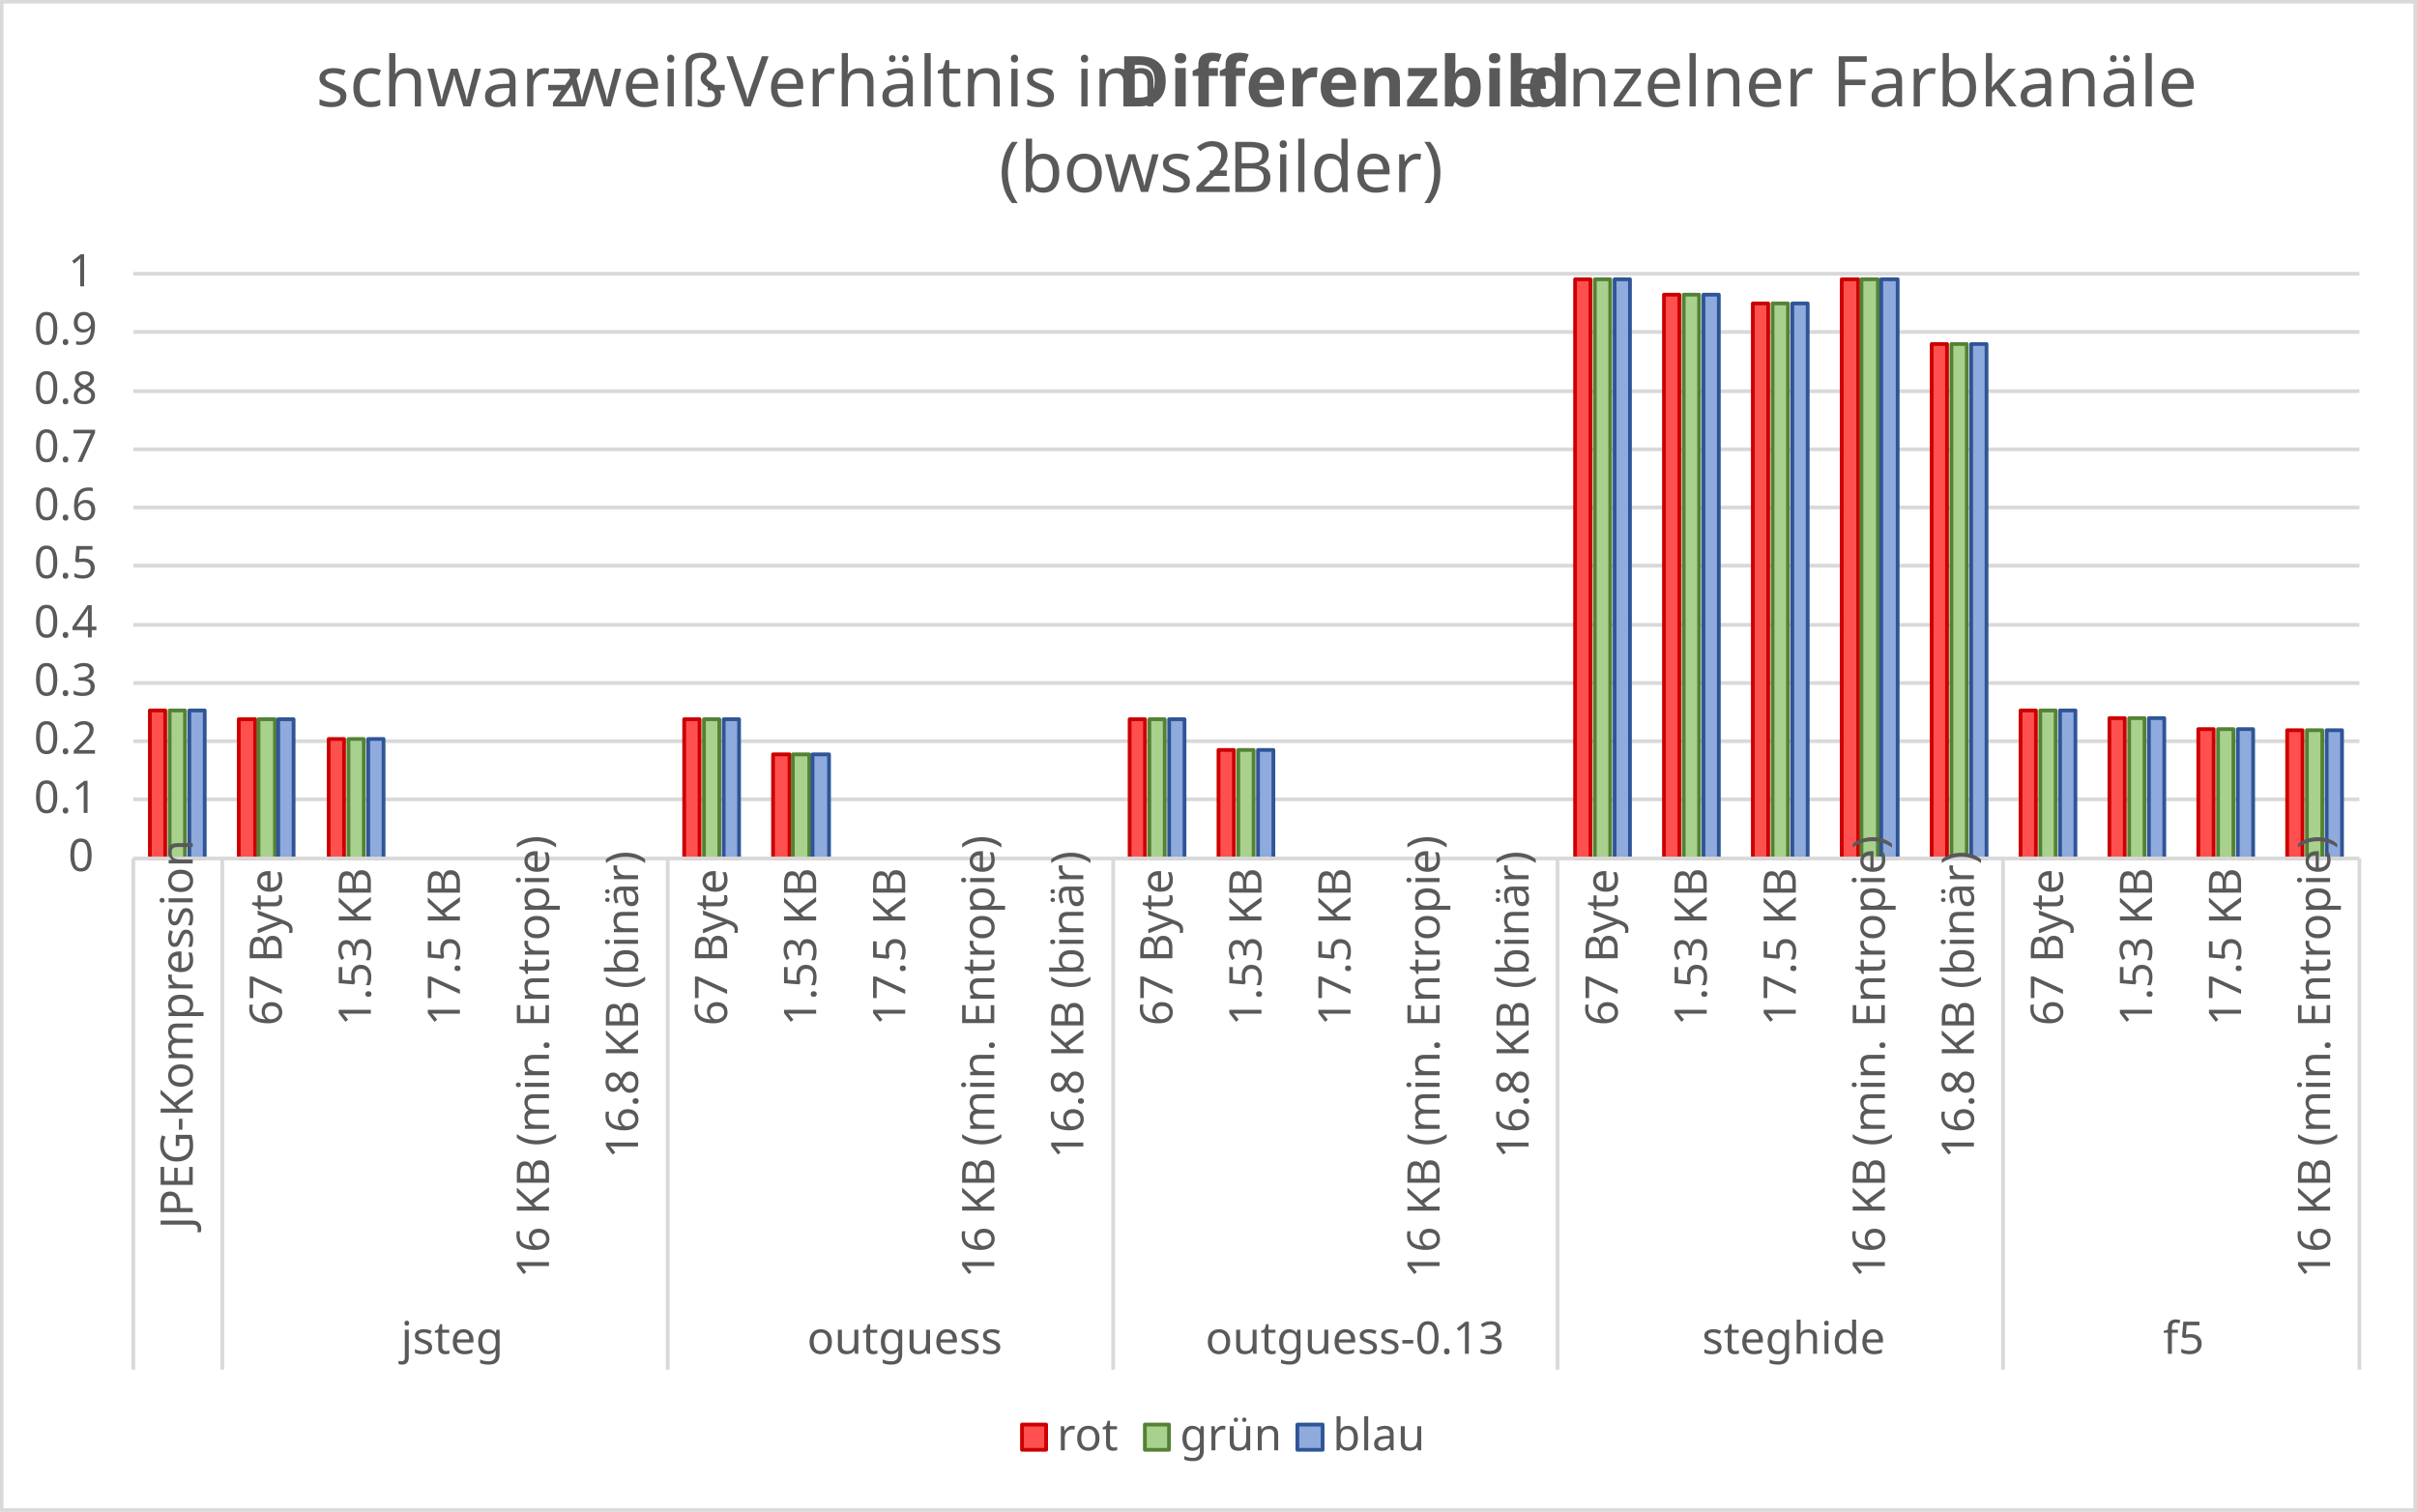
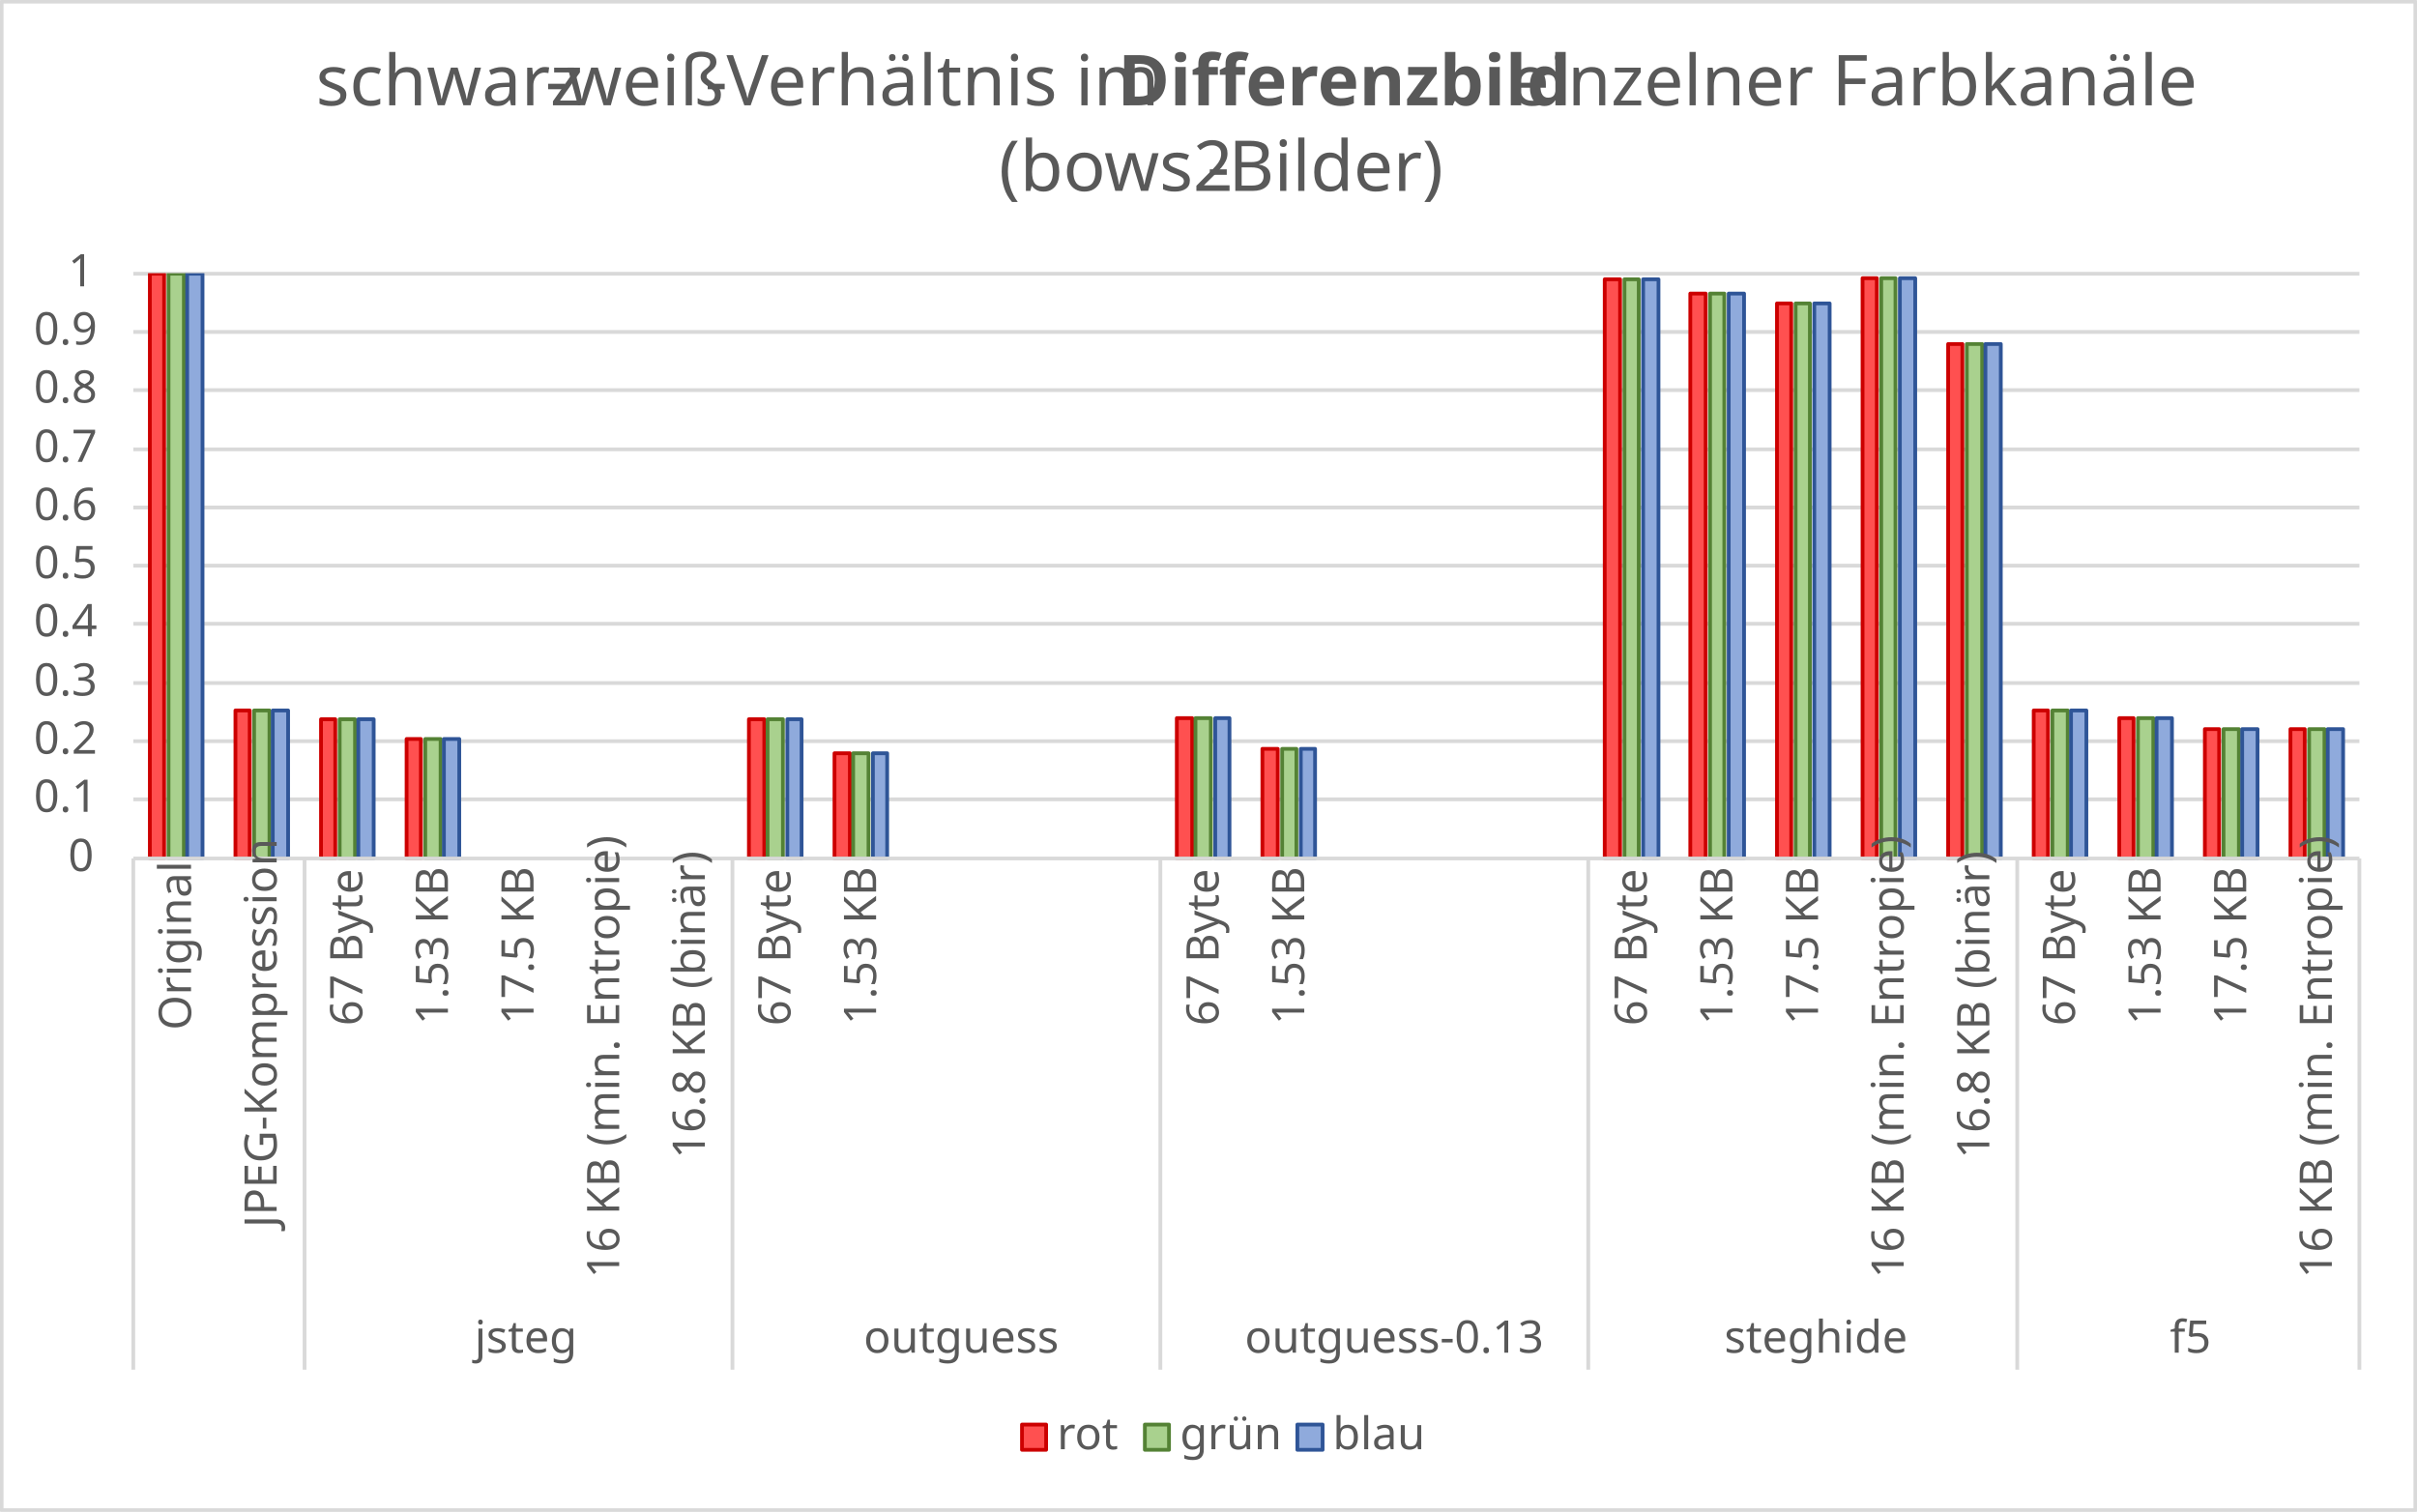
<svg xmlns="http://www.w3.org/2000/svg" width="2203" height="1378" xml:space="preserve" overflow="hidden">
  <defs>
    <clipPath id="clip0">
-       <rect x="2749" y="2130" width="2203" height="1378" />
+       <rect x="2749" y="2199" width="2203" height="1378" />
    </clipPath>
    <clipPath id="clip1">
-       <rect x="2750" y="2131" width="2200" height="1375" />
+       <rect x="2750" y="2200" width="2200" height="1375" />
    </clipPath>
    <clipPath id="clip2">
-       <rect x="2870" y="2379" width="2033" height="536" />
+       <rect x="2870" y="2448" width="2033" height="536" />
    </clipPath>
    <clipPath id="clip3">
-       <rect x="2870" y="2379" width="2033" height="536" />
+       <rect x="2870" y="2448" width="2033" height="536" />
    </clipPath>
    <clipPath id="clip4">
-       <rect x="2870" y="2379" width="2033" height="536" />
+       <rect x="2870" y="2448" width="2033" height="536" />
    </clipPath>
    <clipPath id="clip5">
-       <rect x="2750" y="2131" width="2200" height="1375" />
+       <rect x="2750" y="2200" width="2200" height="1375" />
    </clipPath>
    <clipPath id="clip6">
-       <rect x="2750" y="2131" width="2200" height="1375" />
+       <rect x="2750" y="2200" width="2200" height="1375" />
    </clipPath>
    <clipPath id="clip7">
-       <rect x="2750" y="2131" width="2200" height="1375" />
+       <rect x="2750" y="2200" width="2200" height="1375" />
    </clipPath>
    <clipPath id="clip8">
-       <rect x="2750" y="2131" width="2200" height="1375" />
+       <rect x="2750" y="2200" width="2200" height="1375" />
    </clipPath>
    <clipPath id="clip9">
-       <rect x="2750" y="2131" width="2200" height="1375" />
+       <rect x="2750" y="2200" width="2200" height="1375" />
    </clipPath>
    <clipPath id="clip10">
-       <rect x="2750" y="2131" width="2200" height="1375" />
+       <rect x="2750" y="2200" width="2200" height="1375" />
    </clipPath>
    <clipPath id="clip11">
-       <rect x="2750" y="2131" width="2200" height="1375" />
+       <rect x="2750" y="2200" width="2200" height="1375" />
    </clipPath>
    <clipPath id="clip12">
-       <rect x="2750" y="2131" width="2200" height="1375" />
+       <rect x="2750" y="2200" width="2200" height="1375" />
    </clipPath>
    <clipPath id="clip13">
-       <rect x="2750" y="2131" width="2200" height="1375" />
+       <rect x="2750" y="2200" width="2200" height="1375" />
    </clipPath>
    <clipPath id="clip14">
-       <rect x="2750" y="2131" width="2200" height="1375" />
+       <rect x="2750" y="2200" width="2200" height="1375" />
    </clipPath>
    <clipPath id="clip15">
-       <rect x="2750" y="2131" width="2200" height="1375" />
+       <rect x="2750" y="2200" width="2200" height="1375" />
    </clipPath>
    <clipPath id="clip16">
-       <rect x="2750" y="2131" width="2200" height="1375" />
+       <rect x="2750" y="2200" width="2200" height="1375" />
    </clipPath>
    <clipPath id="clip17">
-       <rect x="2750" y="2131" width="2200" height="1375" />
+       <rect x="2750" y="2200" width="2200" height="1375" />
    </clipPath>
    <clipPath id="clip18">
-       <rect x="2750" y="2131" width="2200" height="1375" />
+       <rect x="2750" y="2200" width="2200" height="1375" />
    </clipPath>
    <clipPath id="clip19">
-       <rect x="2750" y="2131" width="2200" height="1375" />
+       <rect x="2750" y="2200" width="2200" height="1375" />
    </clipPath>
    <clipPath id="clip20">
-       <rect x="2750" y="2131" width="2200" height="1375" />
+       <rect x="2750" y="2200" width="2200" height="1375" />
    </clipPath>
    <clipPath id="clip21">
-       <rect x="2750" y="2131" width="2200" height="1375" />
+       <rect x="2750" y="2200" width="2200" height="1375" />
    </clipPath>
    <clipPath id="clip22">
-       <rect x="2750" y="2131" width="2200" height="1375" />
+       <rect x="2750" y="2200" width="2200" height="1375" />
    </clipPath>
    <clipPath id="clip23">
-       <rect x="2750" y="2131" width="2200" height="1375" />
+       <rect x="2750" y="2200" width="2200" height="1375" />
    </clipPath>
    <clipPath id="clip24">
-       <rect x="2750" y="2131" width="2200" height="1375" />
+       <rect x="2750" y="2200" width="2200" height="1375" />
    </clipPath>
    <clipPath id="clip25">
-       <rect x="2750" y="2131" width="2200" height="1375" />
+       <rect x="2750" y="2200" width="2200" height="1375" />
    </clipPath>
    <clipPath id="clip26">
-       <rect x="2750" y="2131" width="2200" height="1375" />
+       <rect x="2750" y="2200" width="2200" height="1375" />
    </clipPath>
    <clipPath id="clip27">
-       <rect x="2750" y="2131" width="2200" height="1375" />
+       <rect x="2750" y="2200" width="2200" height="1375" />
    </clipPath>
    <clipPath id="clip28">
-       <rect x="2750" y="2131" width="2200" height="1375" />
+       <rect x="2750" y="2200" width="2200" height="1375" />
    </clipPath>
    <clipPath id="clip29">
-       <rect x="2750" y="2131" width="2200" height="1375" />
+       <rect x="2750" y="2200" width="2200" height="1375" />
    </clipPath>
    <clipPath id="clip30">
-       <rect x="2750" y="2131" width="2200" height="1375" />
+       <rect x="2750" y="2200" width="2200" height="1375" />
    </clipPath>
    <clipPath id="clip31">
-       <rect x="2750" y="2131" width="2200" height="1375" />
+       <rect x="2750" y="2200" width="2200" height="1375" />
    </clipPath>
    <clipPath id="clip32">
-       <rect x="2750" y="2131" width="2200" height="1375" />
+       <rect x="2750" y="2200" width="2200" height="1375" />
    </clipPath>
    <clipPath id="clip33">
-       <rect x="2750" y="2131" width="2200" height="1375" />
+       <rect x="2750" y="2200" width="2200" height="1375" />
    </clipPath>
    <clipPath id="clip34">
-       <rect x="2750" y="2131" width="2200" height="1375" />
+       <rect x="2750" y="2200" width="2200" height="1375" />
    </clipPath>
    <clipPath id="clip35">
-       <rect x="2750" y="2131" width="2200" height="1375" />
+       <rect x="2750" y="2200" width="2200" height="1375" />
    </clipPath>
    <clipPath id="clip36">
-       <rect x="2750" y="2131" width="2200" height="1375" />
+       <rect x="2750" y="2200" width="2200" height="1375" />
    </clipPath>
    <clipPath id="clip37">
-       <rect x="2750" y="2131" width="2200" height="1375" />
+       <rect x="2750" y="2200" width="2200" height="1375" />
    </clipPath>
    <clipPath id="clip38">
-       <rect x="2750" y="2131" width="2200" height="1375" />
+       <rect x="2750" y="2200" width="2200" height="1375" />
    </clipPath>
    <clipPath id="clip39">
-       <rect x="2750" y="2131" width="2200" height="1375" />
+       <rect x="2750" y="2200" width="2200" height="1375" />
    </clipPath>
    <clipPath id="clip40">
-       <rect x="2750" y="2131" width="2200" height="1375" />
+       <rect x="2750" y="2200" width="2200" height="1375" />
    </clipPath>
    <clipPath id="clip41">
-       <rect x="2750" y="2131" width="2200" height="1375" />
+       <rect x="2750" y="2200" width="2200" height="1375" />
    </clipPath>
    <clipPath id="clip42">
-       <rect x="2750" y="2131" width="2200" height="1375" />
+       <rect x="2750" y="2200" width="2200" height="1375" />
    </clipPath>
    <clipPath id="clip43">
-       <rect x="2750" y="2131" width="2200" height="1375" />
+       <rect x="2750" y="2200" width="2200" height="1375" />
    </clipPath>
    <clipPath id="clip44">
-       <rect x="2750" y="2131" width="2200" height="1375" />
+       <rect x="2750" y="2200" width="2200" height="1375" />
    </clipPath>
    <clipPath id="clip45">
-       <rect x="2750" y="2131" width="2200" height="1375" />
+       <rect x="2750" y="2200" width="2200" height="1375" />
    </clipPath>
    <clipPath id="clip46">
-       <rect x="2750" y="2131" width="2200" height="1375" />
+       <rect x="2750" y="2200" width="2200" height="1375" />
    </clipPath>
    <clipPath id="clip47">
-       <rect x="2750" y="2131" width="2200" height="1375" />
+       <rect x="2750" y="2200" width="2200" height="1375" />
    </clipPath>
    <clipPath id="clip48">
-       <rect x="2750" y="2131" width="2200" height="1375" />
+       <rect x="2750" y="2200" width="2200" height="1375" />
    </clipPath>
    <clipPath id="clip49">
-       <rect x="2750" y="2131" width="2200" height="1375" />
+       <rect x="2750" y="2200" width="2200" height="1375" />
    </clipPath>
    <clipPath id="clip50">
-       <rect x="2750" y="2131" width="2200" height="1375" />
+       <rect x="2750" y="2200" width="2200" height="1375" />
    </clipPath>
    <clipPath id="clip51">
-       <rect x="2750" y="2131" width="2200" height="1375" />
+       <rect x="2750" y="2200" width="2200" height="1375" />
    </clipPath>
    <clipPath id="clip52">
-       <rect x="2750" y="2131" width="2200" height="1375" />
+       <rect x="2750" y="2200" width="2200" height="1375" />
    </clipPath>
    <clipPath id="clip53">
-       <rect x="2750" y="2131" width="2200" height="1375" />
+       <rect x="2750" y="2200" width="2200" height="1375" />
    </clipPath>
    <clipPath id="clip54">
-       <rect x="2750" y="2131" width="2200" height="1375" />
+       <rect x="2750" y="2200" width="2200" height="1375" />
    </clipPath>
    <clipPath id="clip55">
-       <rect x="2750" y="2131" width="2200" height="1375" />
+       <rect x="2750" y="2200" width="2200" height="1375" />
    </clipPath>
    <clipPath id="clip56">
-       <rect x="2750" y="2131" width="2200" height="1375" />
+       <rect x="2750" y="2200" width="2200" height="1375" />
    </clipPath>
    <clipPath id="clip57">
-       <rect x="2750" y="2131" width="2200" height="1375" />
+       <rect x="2750" y="2200" width="2200" height="1375" />
    </clipPath>
    <clipPath id="clip58">
-       <rect x="2750" y="2131" width="2200" height="1375" />
+       <rect x="2750" y="2200" width="2200" height="1375" />
    </clipPath>
    <clipPath id="clip59">
-       <rect x="2750" y="2131" width="2200" height="1375" />
-     </clipPath>
-     <clipPath id="clip60">
-       <rect x="2750" y="2131" width="2200" height="1375" />
-     </clipPath>
-     <clipPath id="clip61">
-       <rect x="2750" y="2131" width="2200" height="1375" />
-     </clipPath>
-     <clipPath id="clip62">
-       <rect x="2750" y="2131" width="2200" height="1375" />
-     </clipPath>
-     <clipPath id="clip63">
-       <rect x="2750" y="2131" width="2200" height="1375" />
-     </clipPath>
-     <clipPath id="clip64">
-       <rect x="2750" y="2131" width="2200" height="1375" />
+       <rect x="2750" y="2200" width="2200" height="1375" />
    </clipPath>
  </defs>
-   <g clip-path="url(#clip0)" transform="translate(-2749 -2130)">
-     <rect x="2750" y="2131" width="2200" height="1375" fill="#FFFFFF" />
+   <g clip-path="url(#clip0)" transform="translate(-2749 -2199)">
+     <rect x="2750" y="2200" width="2200" height="1375" fill="#FFFFFF" />
    <g clip-path="url(#clip1)">
-       <path d="M2870.5 2858.59 4899.5 2858.59M2870.5 2805.59 4899.5 2805.59M2870.5 2752.59 4899.5 2752.59M2870.5 2699.59 4899.5 2699.59M2870.5 2645.59 4899.5 2645.59M2870.5 2592.59 4899.5 2592.59M2870.5 2539.58 4899.5 2539.58M2870.5 2486.58 4899.5 2486.58M2870.5 2432.58 4899.5 2432.58M2870.5 2379.5 4899.5 2379.5" stroke="#D9D9D9" stroke-width="3.438" stroke-linejoin="round" stroke-miterlimit="10" fill="none" />
+       <path d="M2870.5 2927.6 4899.5 2927.6M2870.5 2874.59 4899.5 2874.59M2870.5 2821.59 4899.5 2821.59M2870.5 2767.59 4899.5 2767.59M2870.5 2714.59 4899.5 2714.59M2870.5 2661.59 4899.5 2661.59M2870.5 2608.59 4899.5 2608.59M2870.5 2554.58 4899.5 2554.58M2870.5 2501.58 4899.5 2501.58M2870.5 2448.5 4899.5 2448.5" stroke="#D9D9D9" stroke-width="3.438" stroke-linejoin="round" stroke-miterlimit="10" fill="none" />
    </g>
    <g clip-path="url(#clip2)">
-       <path d="M2885.59 2777.59 2899.6 2777.59 2899.6 2912.5 2885.59 2912.5ZM2966.6 2785.59 2981.6 2785.59 2981.6 2912.5 2966.6 2912.5ZM3048.6 2803.59 3062.6 2803.59 3062.6 2912.5 3048.6 2912.5ZM3372.61 2785.59 3386.61 2785.59 3386.61 2912.5 3372.61 2912.5ZM3453.61 2817.59 3468.61 2817.59 3468.61 2912.5 3453.61 2912.5ZM3778.62 2785.59 3792.62 2785.59 3792.62 2912.5 3778.62 2912.5ZM3859.63 2813.59 3873.63 2813.59 3873.63 2912.5 3859.63 2912.5ZM4184.64 2384.58 4198.64 2384.58 4198.64 2912.5 4184.64 2912.5ZM4265.64 2398.58 4279.64 2398.58 4279.64 2912.5 4265.64 2912.5ZM4346.64 2406.58 4360.64 2406.58 4360.64 2912.5 4346.64 2912.5ZM4427.65 2384.58 4442.65 2384.58 4442.65 2912.5 4427.65 2912.5ZM4509.65 2443.58 4523.65 2443.58 4523.65 2912.5 4509.65 2912.5ZM4590.65 2777.59 4604.65 2777.59 4604.65 2912.5 4590.65 2912.5ZM4671.65 2784.59 4685.65 2784.59 4685.65 2912.5 4671.65 2912.5ZM4752.66 2794.59 4766.66 2794.59 4766.66 2912.5 4752.66 2912.5ZM4833.66 2795.59 4847.66 2795.59 4847.66 2912.5 4833.66 2912.5Z" stroke="#CC0000" stroke-width="3.438" stroke-linejoin="round" stroke-miterlimit="10" fill="#FF5050" />
+       <path d="M2885.59 2448.5 2898.6 2448.5 2898.6 2981.5 2885.59 2981.5ZM2963.6 2846.59 2976.6 2846.59 2976.6 2981.5 2963.6 2981.5ZM3041.6 2854.59 3054.6 2854.59 3054.6 2981.5 3041.6 2981.5ZM3119.6 2872.59 3132.6 2872.59 3132.6 2981.5 3119.6 2981.5ZM3431.61 2854.59 3445.61 2854.59 3445.61 2981.5 3431.61 2981.5ZM3509.62 2885.59 3523.62 2885.59 3523.62 2981.5 3509.62 2981.5ZM3821.63 2853.59 3835.63 2853.59 3835.63 2981.5 3821.63 2981.5ZM3899.63 2881.59 3913.63 2881.59 3913.63 2981.5 3899.63 2981.5ZM4211.64 2453.58 4225.64 2453.58 4225.64 2981.5 4211.64 2981.5ZM4289.64 2466.58 4303.64 2466.58 4303.64 2981.5 4289.64 2981.5ZM4368.64 2475.58 4381.64 2475.58 4381.64 2981.5 4368.64 2981.5ZM4446.65 2452.58 4459.65 2452.58 4459.65 2981.5 4446.65 2981.5ZM4524.65 2512.58 4537.65 2512.58 4537.65 2981.5 4524.65 2981.5ZM4602.65 2846.59 4615.65 2846.59 4615.65 2981.5 4602.65 2981.5ZM4680.65 2853.59 4693.65 2853.59 4693.65 2981.5 4680.65 2981.5ZM4758.66 2863.59 4771.66 2863.59 4771.66 2981.5 4758.66 2981.5ZM4836.66 2863.59 4849.66 2863.59 4849.66 2981.5 4836.66 2981.5Z" stroke="#CC0000" stroke-width="3.438" stroke-linejoin="round" stroke-miterlimit="10" fill="#FF5050" />
    </g>
    <g clip-path="url(#clip3)">
-       <path d="M2903.6 2777.59 2917.6 2777.59 2917.6 2912.5 2903.6 2912.5ZM2984.6 2785.59 2999.6 2785.59 2999.6 2912.5 2984.6 2912.5ZM3066.6 2803.59 3080.6 2803.59 3080.6 2912.5 3066.6 2912.5ZM3390.61 2785.59 3404.61 2785.59 3404.61 2912.5 3390.61 2912.5ZM3471.61 2817.59 3486.61 2817.59 3486.61 2912.5 3471.61 2912.5ZM3796.62 2785.59 3810.63 2785.59 3810.63 2912.5 3796.62 2912.5ZM3877.63 2813.59 3891.63 2813.59 3891.63 2912.5 3877.63 2912.5ZM4202.64 2384.58 4216.64 2384.58 4216.64 2912.5 4202.64 2912.5ZM4283.64 2398.58 4297.64 2398.58 4297.64 2912.5 4283.64 2912.5ZM4364.64 2406.58 4378.64 2406.58 4378.64 2912.5 4364.64 2912.5ZM4445.65 2384.58 4460.65 2384.58 4460.65 2912.5 4445.65 2912.5ZM4527.65 2443.58 4541.65 2443.58 4541.65 2912.5 4527.65 2912.5ZM4608.65 2777.59 4622.65 2777.59 4622.65 2912.5 4608.65 2912.5ZM4689.65 2784.59 4703.65 2784.59 4703.65 2912.5 4689.65 2912.5ZM4770.66 2794.59 4784.66 2794.59 4784.66 2912.5 4770.66 2912.5ZM4851.66 2795.59 4865.66 2795.59 4865.66 2912.5 4851.66 2912.5Z" stroke="#548235" stroke-width="3.438" stroke-linejoin="round" stroke-miterlimit="10" fill="#A9D18E" />
+       <path d="M2902.6 2448.5 2916.6 2448.5 2916.6 2981.5 2902.6 2981.5ZM2980.6 2846.59 2994.6 2846.59 2994.6 2981.5 2980.6 2981.5ZM3058.6 2854.59 3072.6 2854.59 3072.6 2981.5 3058.6 2981.5ZM3136.6 2872.59 3150.6 2872.59 3150.6 2981.5 3136.6 2981.5ZM3448.61 2854.59 3462.61 2854.59 3462.61 2981.5 3448.61 2981.5ZM3526.62 2885.59 3540.62 2885.59 3540.62 2981.5 3526.62 2981.5ZM3838.63 2853.59 3852.63 2853.59 3852.63 2981.5 3838.63 2981.5ZM3917.63 2881.59 3930.63 2881.59 3930.63 2981.5 3917.63 2981.5ZM4229.64 2453.58 4242.64 2453.58 4242.64 2981.5 4229.64 2981.5ZM4307.64 2466.58 4320.64 2466.58 4320.64 2981.5 4307.64 2981.5ZM4385.64 2475.58 4398.64 2475.58 4398.64 2981.5 4385.64 2981.5ZM4463.65 2452.58 4476.65 2452.58 4476.65 2981.5 4463.65 2981.5ZM4541.65 2512.58 4555.65 2512.58 4555.65 2981.5 4541.65 2981.5ZM4619.65 2846.59 4633.65 2846.59 4633.65 2981.5 4619.65 2981.5ZM4697.65 2853.59 4711.65 2853.59 4711.65 2981.5 4697.65 2981.5ZM4775.66 2863.59 4789.66 2863.59 4789.66 2981.5 4775.66 2981.5ZM4853.66 2863.59 4867.66 2863.59 4867.66 2981.5 4853.66 2981.5Z" stroke="#548235" stroke-width="3.438" stroke-linejoin="round" stroke-miterlimit="10" fill="#A9D18E" />
    </g>
    <g clip-path="url(#clip4)">
-       <path d="M2921.6 2777.59 2935.6 2777.59 2935.6 2912.5 2921.6 2912.5ZM3002.6 2785.59 3016.6 2785.59 3016.6 2912.5 3002.6 2912.5ZM3084.6 2803.59 3098.6 2803.59 3098.6 2912.5 3084.6 2912.5ZM3408.61 2785.59 3422.61 2785.59 3422.61 2912.5 3408.61 2912.5ZM3489.61 2817.59 3504.62 2817.59 3504.62 2912.5 3489.61 2912.5ZM3814.63 2785.59 3828.63 2785.59 3828.63 2912.5 3814.63 2912.5ZM3895.63 2813.59 3909.63 2813.59 3909.63 2912.5 3895.63 2912.5ZM4220.64 2384.58 4234.64 2384.58 4234.64 2912.5 4220.64 2912.5ZM4301.64 2398.58 4315.64 2398.58 4315.64 2912.5 4301.64 2912.5ZM4382.64 2406.58 4396.64 2406.58 4396.64 2912.5 4382.64 2912.5ZM4463.65 2384.58 4478.65 2384.58 4478.65 2912.5 4463.65 2912.5ZM4545.65 2443.58 4559.65 2443.58 4559.65 2912.5 4545.65 2912.5ZM4626.65 2777.59 4640.65 2777.59 4640.65 2912.5 4626.65 2912.5ZM4707.65 2784.59 4721.66 2784.59 4721.66 2912.5 4707.65 2912.5ZM4788.66 2794.59 4802.66 2794.59 4802.66 2912.5 4788.66 2912.5ZM4869.66 2795.59 4883.66 2795.59 4883.66 2912.5 4869.66 2912.5Z" stroke="#2F5597" stroke-width="3.438" stroke-linejoin="round" stroke-miterlimit="10" fill="#8FAADC" />
+       <path d="M2919.6 2448.5 2933.6 2448.5 2933.6 2981.5 2919.6 2981.5ZM2997.6 2846.59 3011.6 2846.59 3011.6 2981.5 2997.6 2981.5ZM3075.6 2854.59 3089.6 2854.59 3089.6 2981.5 3075.6 2981.5ZM3153.6 2872.59 3167.6 2872.59 3167.6 2981.5 3153.6 2981.5ZM3466.61 2854.59 3479.61 2854.59 3479.61 2981.5 3466.61 2981.5ZM3544.62 2885.59 3557.62 2885.59 3557.62 2981.5 3544.62 2981.5ZM3856.63 2853.59 3869.63 2853.59 3869.63 2981.5 3856.63 2981.5ZM3934.63 2881.59 3947.63 2881.59 3947.63 2981.5 3934.63 2981.5ZM4246.64 2453.58 4260.64 2453.58 4260.64 2981.5 4246.64 2981.5ZM4324.64 2466.58 4338.64 2466.58 4338.64 2981.5 4324.64 2981.5ZM4402.64 2475.58 4416.65 2475.58 4416.65 2981.5 4402.64 2981.5ZM4480.65 2452.58 4494.65 2452.58 4494.65 2981.5 4480.65 2981.5ZM4558.65 2512.58 4572.65 2512.58 4572.65 2981.5 4558.65 2981.5ZM4636.65 2846.59 4650.65 2846.59 4650.65 2981.5 4636.65 2981.5ZM4714.65 2853.59 4728.66 2853.59 4728.66 2981.5 4714.65 2981.5ZM4792.66 2863.59 4806.66 2863.59 4806.66 2981.5 4792.66 2981.5ZM4870.66 2863.59 4884.66 2863.59 4884.66 2981.5 4870.66 2981.5Z" stroke="#2F5597" stroke-width="3.438" stroke-linejoin="round" stroke-miterlimit="10" fill="#8FAADC" />
    </g>
    <g clip-path="url(#clip5)">
-       <path d="M2870.5 2912.5 4899.5 2912.5" stroke="#D9D9D9" stroke-width="3.438" stroke-linejoin="round" stroke-miterlimit="10" fill="none" fill-rule="evenodd" />
+       <path d="M2870.5 2981.5 4899.5 2981.5" stroke="#D9D9D9" stroke-width="3.438" stroke-linejoin="round" stroke-miterlimit="10" fill="none" fill-rule="evenodd" />
    </g>
    <g clip-path="url(#clip6)">
-       <path d="M2870.5 2912.5 2870.5 3298.5M2951.6 2912.5 2951.6 3298.5M3357.61 2912.5 3357.61 3298.5M3763.62 2912.5 3763.62 3298.5M4168.64 2912.5 4168.64 3298.5M4574.65 2912.5 4574.65 3298.5M4899.5 2912.5 4899.5 3298.5" stroke="#D9D9D9" stroke-width="3.438" stroke-linejoin="round" stroke-miterlimit="10" fill="none" />
+       <path d="M2870.5 2981.5 2870.5 3367.5M3026.6 2981.5 3026.6 3367.5M3416.61 2981.5 3416.61 3367.5M3806.62 2981.5 3806.62 3367.5M4196.64 2981.5 4196.64 3367.5M4587.65 2981.5 4587.65 3367.5M4899.5 2981.5 4899.5 3367.5" stroke="#D9D9D9" stroke-width="3.438" stroke-linejoin="round" stroke-miterlimit="10" fill="none" />
    </g>
    <g clip-path="url(#clip7)">
-       <path d="M2870.5 3298.5 2870.5 3378.5M2951.6 3298.5 2951.6 3378.5M3357.61 3298.5 3357.61 3378.5M3763.62 3298.5 3763.62 3378.5M4168.64 3298.5 4168.64 3378.5M4574.65 3298.5 4574.65 3378.5M4899.5 3298.5 4899.5 3378.5" stroke="#D9D9D9" stroke-width="3.438" stroke-linejoin="round" stroke-miterlimit="10" fill="none" />
+       <path d="M2870.5 3367.5 2870.5 3447.5M3026.6 3367.5 3026.6 3447.5M3416.61 3367.5 3416.61 3447.5M3806.62 3367.5 3806.62 3447.5M4196.64 3367.5 4196.64 3447.5M4587.65 3367.5 4587.65 3447.5M4899.5 3367.5 4899.5 3447.5" stroke="#D9D9D9" stroke-width="3.438" stroke-linejoin="round" stroke-miterlimit="10" fill="none" />
    </g>
    <g clip-path="url(#clip8)">
-       <text fill="#595959" font-family="Calibri,Calibri_MSFontService,sans-serif" font-weight="400" font-size="41" transform="matrix(1 0 0 1 2811.1 2924)">0</text>
+       <text fill="#595959" font-family="Calibri,Calibri_MSFontService,sans-serif" font-weight="400" font-size="41" transform="matrix(1 0 0 1 2811.1 2993)">0</text>
    </g>
    <g clip-path="url(#clip9)">
-       <text fill="#595959" font-family="Calibri,Calibri_MSFontService,sans-serif" font-weight="400" font-size="41" transform="matrix(1 0 0 1 2779.79 2871)">0.1</text>
+       <text fill="#595959" font-family="Calibri,Calibri_MSFontService,sans-serif" font-weight="400" font-size="41" transform="matrix(1 0 0 1 2779.79 2939)">0.1</text>
    </g>
    <g clip-path="url(#clip10)">
-       <text fill="#595959" font-family="Calibri,Calibri_MSFontService,sans-serif" font-weight="400" font-size="41" transform="matrix(1 0 0 1 2779.79 2817)">0.2</text>
+       <text fill="#595959" font-family="Calibri,Calibri_MSFontService,sans-serif" font-weight="400" font-size="41" transform="matrix(1 0 0 1 2779.79 2886)">0.2</text>
    </g>
    <g clip-path="url(#clip11)">
-       <text fill="#595959" font-family="Calibri,Calibri_MSFontService,sans-serif" font-weight="400" font-size="41" transform="matrix(1 0 0 1 2779.79 2764)">0.3</text>
+       <text fill="#595959" font-family="Calibri,Calibri_MSFontService,sans-serif" font-weight="400" font-size="41" transform="matrix(1 0 0 1 2779.79 2833)">0.3</text>
    </g>
    <g clip-path="url(#clip12)">
-       <text fill="#595959" font-family="Calibri,Calibri_MSFontService,sans-serif" font-weight="400" font-size="41" transform="matrix(1 0 0 1 2779.79 2711)">0.4</text>
+       <text fill="#595959" font-family="Calibri,Calibri_MSFontService,sans-serif" font-weight="400" font-size="41" transform="matrix(1 0 0 1 2779.79 2779)">0.4</text>
    </g>
    <g clip-path="url(#clip13)">
-       <text fill="#595959" font-family="Calibri,Calibri_MSFontService,sans-serif" font-weight="400" font-size="41" transform="matrix(1 0 0 1 2779.79 2657)">0.5</text>
+       <text fill="#595959" font-family="Calibri,Calibri_MSFontService,sans-serif" font-weight="400" font-size="41" transform="matrix(1 0 0 1 2779.79 2726)">0.5</text>
    </g>
    <g clip-path="url(#clip14)">
-       <text fill="#595959" font-family="Calibri,Calibri_MSFontService,sans-serif" font-weight="400" font-size="41" transform="matrix(1 0 0 1 2779.79 2604)">0.6</text>
+       <text fill="#595959" font-family="Calibri,Calibri_MSFontService,sans-serif" font-weight="400" font-size="41" transform="matrix(1 0 0 1 2779.79 2673)">0.6</text>
    </g>
    <g clip-path="url(#clip15)">
-       <text fill="#595959" font-family="Calibri,Calibri_MSFontService,sans-serif" font-weight="400" font-size="41" transform="matrix(1 0 0 1 2779.79 2551)">0.7</text>
+       <text fill="#595959" font-family="Calibri,Calibri_MSFontService,sans-serif" font-weight="400" font-size="41" transform="matrix(1 0 0 1 2779.79 2620)">0.7</text>
    </g>
    <g clip-path="url(#clip16)">
-       <text fill="#595959" font-family="Calibri,Calibri_MSFontService,sans-serif" font-weight="400" font-size="41" transform="matrix(1 0 0 1 2779.79 2498)">0.8</text>
+       <text fill="#595959" font-family="Calibri,Calibri_MSFontService,sans-serif" font-weight="400" font-size="41" transform="matrix(1 0 0 1 2779.79 2566)">0.8</text>
    </g>
    <g clip-path="url(#clip17)">
-       <text fill="#595959" font-family="Calibri,Calibri_MSFontService,sans-serif" font-weight="400" font-size="41" transform="matrix(1 0 0 1 2779.79 2444)">0.9</text>
+       <text fill="#595959" font-family="Calibri,Calibri_MSFontService,sans-serif" font-weight="400" font-size="41" transform="matrix(1 0 0 1 2779.79 2513)">0.9</text>
    </g>
    <g clip-path="url(#clip18)">
-       <text fill="#595959" font-family="Calibri,Calibri_MSFontService,sans-serif" font-weight="400" font-size="41" transform="matrix(1 0 0 1 2811.1 2391)">1</text>
+       <text fill="#595959" font-family="Calibri,Calibri_MSFontService,sans-serif" font-weight="400" font-size="41" transform="matrix(1 0 0 1 2811.1 2460)">1</text>
    </g>
    <g clip-path="url(#clip19)">
-       <text fill="#595959" font-family="Calibri,Calibri_MSFontService,sans-serif" font-weight="400" font-size="41" transform="matrix(6.12323e-17 -1 1 6.12323e-17 2924.67 3250)">JPEG-Kompression</text>
+       <text fill="#595959" font-family="Calibri,Calibri_MSFontService,sans-serif" font-weight="400" font-size="41" transform="matrix(6.12323e-17 -1 1 6.12323e-17 2923.11 3138)">Original</text>
    </g>
    <g clip-path="url(#clip20)">
-       <text fill="#595959" font-family="Calibri,Calibri_MSFontService,sans-serif" font-weight="400" font-size="41" transform="matrix(6.12323e-17 -1 1 6.12323e-17 3005.85 3065)">67 Byte</text>
+       <text fill="#595959" font-family="Calibri,Calibri_MSFontService,sans-serif" font-weight="400" font-size="41" transform="matrix(6.12323e-17 -1 1 6.12323e-17 3001.16 3318)">JPEG-Kompression</text>
    </g>
    <g clip-path="url(#clip21)">
-       <text fill="#595959" font-family="Calibri,Calibri_MSFontService,sans-serif" font-weight="400" font-size="41" transform="matrix(6.12323e-17 -1 1 6.12323e-17 3087.02 3065)">1.53 KB</text>
+       <text fill="#595959" font-family="Calibri,Calibri_MSFontService,sans-serif" font-weight="400" font-size="41" transform="matrix(6.12323e-17 -1 1 6.12323e-17 3079.22 3134)">67 Byte</text>
    </g>
    <g clip-path="url(#clip22)">
-       <text fill="#595959" font-family="Calibri,Calibri_MSFontService,sans-serif" font-weight="400" font-size="41" transform="matrix(6.12323e-17 -1 1 6.12323e-17 3168.19 3065)">17.5 KB</text>
+       <text fill="#595959" font-family="Calibri,Calibri_MSFontService,sans-serif" font-weight="400" font-size="41" transform="matrix(6.12323e-17 -1 1 6.12323e-17 3157.27 3133)">1.53 KB</text>
    </g>
    <g clip-path="url(#clip23)">
-       <text fill="#595959" font-family="Calibri,Calibri_MSFontService,sans-serif" font-weight="400" font-size="41" transform="matrix(6.12323e-17 -1 1 6.12323e-17 3249.37 3295)">16 KB (min. Entropie)</text>
+       <text fill="#595959" font-family="Calibri,Calibri_MSFontService,sans-serif" font-weight="400" font-size="41" transform="matrix(6.12323e-17 -1 1 6.12323e-17 3235.32 3133)">17.5 KB</text>
    </g>
    <g clip-path="url(#clip24)">
-       <text fill="#595959" font-family="Calibri,Calibri_MSFontService,sans-serif" font-weight="400" font-size="41" transform="matrix(6.12323e-17 -1 1 6.12323e-17 3330.54 3186)">16.8 KB (binär)</text>
+       <text fill="#595959" font-family="Calibri,Calibri_MSFontService,sans-serif" font-weight="400" font-size="41" transform="matrix(6.12323e-17 -1 1 6.12323e-17 3313.37 3364)">16 KB (min. Entropie)</text>
    </g>
    <g clip-path="url(#clip25)">
-       <text fill="#595959" font-family="Calibri,Calibri_MSFontService,sans-serif" font-weight="400" font-size="41" transform="matrix(6.12323e-17 -1 1 6.12323e-17 3411.71 3065)">67 Byte</text>
+       <text fill="#595959" font-family="Calibri,Calibri_MSFontService,sans-serif" font-weight="400" font-size="41" transform="matrix(6.12323e-17 -1 1 6.12323e-17 3391.42 3255)">16.8 KB (binär)</text>
    </g>
    <g clip-path="url(#clip26)">
-       <text fill="#595959" font-family="Calibri,Calibri_MSFontService,sans-serif" font-weight="400" font-size="41" transform="matrix(6.12323e-17 -1 1 6.12323e-17 3492.88 3065)">1.53 KB</text>
+       <text fill="#595959" font-family="Calibri,Calibri_MSFontService,sans-serif" font-weight="400" font-size="41" transform="matrix(6.12323e-17 -1 1 6.12323e-17 3469.47 3134)">67 Byte</text>
    </g>
    <g clip-path="url(#clip27)">
-       <text fill="#595959" font-family="Calibri,Calibri_MSFontService,sans-serif" font-weight="400" font-size="41" transform="matrix(6.12323e-17 -1 1 6.12323e-17 3574.06 3065)">17.5 KB</text>
+       <text fill="#595959" font-family="Calibri,Calibri_MSFontService,sans-serif" font-weight="400" font-size="41" transform="matrix(6.12323e-17 -1 1 6.12323e-17 3547.52 3133)">1.53 KB</text>
    </g>
    <g clip-path="url(#clip28)">
-       <text fill="#595959" font-family="Calibri,Calibri_MSFontService,sans-serif" font-weight="400" font-size="41" transform="matrix(6.12323e-17 -1 1 6.12323e-17 3655.23 3295)">16 KB (min. Entropie)</text>
+       <text fill="#595959" font-family="Calibri,Calibri_MSFontService,sans-serif" font-weight="400" font-size="41" transform="matrix(6.12323e-17 -1 1 6.12323e-17 3859.72 3134)">67 Byte</text>
    </g>
    <g clip-path="url(#clip29)">
-       <text fill="#595959" font-family="Calibri,Calibri_MSFontService,sans-serif" font-weight="400" font-size="41" transform="matrix(6.12323e-17 -1 1 6.12323e-17 3736.4 3186)">16.8 KB (binär)</text>
+       <text fill="#595959" font-family="Calibri,Calibri_MSFontService,sans-serif" font-weight="400" font-size="41" transform="matrix(6.12323e-17 -1 1 6.12323e-17 3937.77 3133)">1.53 KB</text>
    </g>
    <g clip-path="url(#clip30)">
-       <text fill="#595959" font-family="Calibri,Calibri_MSFontService,sans-serif" font-weight="400" font-size="41" transform="matrix(6.12323e-17 -1 1 6.12323e-17 3817.58 3065)">67 Byte</text>
+       <text fill="#595959" font-family="Calibri,Calibri_MSFontService,sans-serif" font-weight="400" font-size="41" transform="matrix(6.12323e-17 -1 1 6.12323e-17 4249.98 3134)">67 Byte</text>
    </g>
    <g clip-path="url(#clip31)">
-       <text fill="#595959" font-family="Calibri,Calibri_MSFontService,sans-serif" font-weight="400" font-size="41" transform="matrix(6.12323e-17 -1 1 6.12323e-17 3898.75 3065)">1.53 KB</text>
+       <text fill="#595959" font-family="Calibri,Calibri_MSFontService,sans-serif" font-weight="400" font-size="41" transform="matrix(6.12323e-17 -1 1 6.12323e-17 4328.03 3133)">1.53 KB</text>
    </g>
    <g clip-path="url(#clip32)">
-       <text fill="#595959" font-family="Calibri,Calibri_MSFontService,sans-serif" font-weight="400" font-size="41" transform="matrix(6.12323e-17 -1 1 6.12323e-17 3979.92 3065)">17.5 KB</text>
+       <text fill="#595959" font-family="Calibri,Calibri_MSFontService,sans-serif" font-weight="400" font-size="41" transform="matrix(6.12323e-17 -1 1 6.12323e-17 4406.08 3133)">17.5 KB</text>
    </g>
    <g clip-path="url(#clip33)">
-       <text fill="#595959" font-family="Calibri,Calibri_MSFontService,sans-serif" font-weight="400" font-size="41" transform="matrix(6.12323e-17 -1 1 6.12323e-17 4061.09 3295)">16 KB (min. Entropie)</text>
+       <text fill="#595959" font-family="Calibri,Calibri_MSFontService,sans-serif" font-weight="400" font-size="41" transform="matrix(6.12323e-17 -1 1 6.12323e-17 4484.13 3364)">16 KB (min. Entropie)</text>
    </g>
    <g clip-path="url(#clip34)">
-       <text fill="#595959" font-family="Calibri,Calibri_MSFontService,sans-serif" font-weight="400" font-size="41" transform="matrix(6.12323e-17 -1 1 6.12323e-17 4142.27 3186)">16.8 KB (binär)</text>
+       <text fill="#595959" font-family="Calibri,Calibri_MSFontService,sans-serif" font-weight="400" font-size="41" transform="matrix(6.12323e-17 -1 1 6.12323e-17 4562.18 3255)">16.8 KB (binär)</text>
    </g>
    <g clip-path="url(#clip35)">
-       <text fill="#595959" font-family="Calibri,Calibri_MSFontService,sans-serif" font-weight="400" font-size="41" transform="matrix(6.12323e-17 -1 1 6.12323e-17 4223.44 3065)">67 Byte</text>
+       <text fill="#595959" font-family="Calibri,Calibri_MSFontService,sans-serif" font-weight="400" font-size="41" transform="matrix(6.12323e-17 -1 1 6.12323e-17 4640.23 3134)">67 Byte</text>
    </g>
    <g clip-path="url(#clip36)">
-       <text fill="#595959" font-family="Calibri,Calibri_MSFontService,sans-serif" font-weight="400" font-size="41" transform="matrix(6.12323e-17 -1 1 6.12323e-17 4304.61 3065)">1.53 KB</text>
+       <text fill="#595959" font-family="Calibri,Calibri_MSFontService,sans-serif" font-weight="400" font-size="41" transform="matrix(6.12323e-17 -1 1 6.12323e-17 4718.28 3133)">1.53 KB</text>
    </g>
    <g clip-path="url(#clip37)">
-       <text fill="#595959" font-family="Calibri,Calibri_MSFontService,sans-serif" font-weight="400" font-size="41" transform="matrix(6.12323e-17 -1 1 6.12323e-17 4385.79 3065)">17.5 KB</text>
+       <text fill="#595959" font-family="Calibri,Calibri_MSFontService,sans-serif" font-weight="400" font-size="41" transform="matrix(6.12323e-17 -1 1 6.12323e-17 4796.33 3133)">17.5 KB</text>
    </g>
    <g clip-path="url(#clip38)">
-       <text fill="#595959" font-family="Calibri,Calibri_MSFontService,sans-serif" font-weight="400" font-size="41" transform="matrix(6.12323e-17 -1 1 6.12323e-17 4466.96 3295)">16 KB (min. Entropie)</text>
+       <text fill="#595959" font-family="Calibri,Calibri_MSFontService,sans-serif" font-weight="400" font-size="41" transform="matrix(6.12323e-17 -1 1 6.12323e-17 4874.38 3364)">16 KB (min. Entropie)</text>
    </g>
    <g clip-path="url(#clip39)">
-       <text fill="#595959" font-family="Calibri,Calibri_MSFontService,sans-serif" font-weight="400" font-size="41" transform="matrix(6.12323e-17 -1 1 6.12323e-17 4548.13 3186)">16.8 KB (binär)</text>
+       <text fill="#595959" font-family="Calibri,Calibri_MSFontService,sans-serif" font-weight="400" font-size="41" transform="matrix(1 0 0 1 3181.6 3432)">jsteg</text>
    </g>
    <g clip-path="url(#clip40)">
-       <text fill="#595959" font-family="Calibri,Calibri_MSFontService,sans-serif" font-weight="400" font-size="41" transform="matrix(6.12323e-17 -1 1 6.12323e-17 4629.3 3065)">67 Byte</text>
+       <text fill="#595959" font-family="Calibri,Calibri_MSFontService,sans-serif" font-weight="400" font-size="41" transform="matrix(1 0 0 1 3536.18 3432)">outguess</text>
    </g>
    <g clip-path="url(#clip41)">
-       <text fill="#595959" font-family="Calibri,Calibri_MSFontService,sans-serif" font-weight="400" font-size="41" transform="matrix(6.12323e-17 -1 1 6.12323e-17 4710.48 3065)">1.53 KB</text>
+       <text fill="#595959" font-family="Calibri,Calibri_MSFontService,sans-serif" font-weight="400" font-size="41" transform="matrix(1 0 0 1 3883.57 3432)">outguess-0.13</text>
    </g>
    <g clip-path="url(#clip42)">
-       <text fill="#595959" font-family="Calibri,Calibri_MSFontService,sans-serif" font-weight="400" font-size="41" transform="matrix(6.12323e-17 -1 1 6.12323e-17 4791.65 3065)">17.5 KB</text>
+       <text fill="#595959" font-family="Calibri,Calibri_MSFontService,sans-serif" font-weight="400" font-size="41" transform="matrix(1 0 0 1 4320.63 3432)">steghide</text>
    </g>
    <g clip-path="url(#clip43)">
-       <text fill="#595959" font-family="Calibri,Calibri_MSFontService,sans-serif" font-weight="400" font-size="41" transform="matrix(6.12323e-17 -1 1 6.12323e-17 4872.82 3295)">16 KB (min. Entropie)</text>
+       <text fill="#595959" font-family="Calibri,Calibri_MSFontService,sans-serif" font-weight="400" font-size="41" transform="matrix(1 0 0 1 4726.74 3432)">f5</text>
    </g>
    <g clip-path="url(#clip44)">
-       <text fill="#595959" font-family="Calibri,Calibri_MSFontService,sans-serif" font-weight="400" font-size="41" transform="matrix(1 0 0 1 3114.48 3364)">jsteg</text>
+       <text fill="#595959" font-family="Calibri,Calibri_MSFontService,sans-serif" font-weight="400" font-size="64" transform="matrix(1 0 0 1 3036.92 2295)">schwarz</text>
    </g>
    <g clip-path="url(#clip45)">
-       <text fill="#595959" font-family="Calibri,Calibri_MSFontService,sans-serif" font-weight="400" font-size="41" transform="matrix(1 0 0 1 3484.66 3364)">outguess</text>
+       <text fill="#595959" font-family="Calibri,Calibri_MSFontService,sans-serif" font-weight="400" font-size="64" transform="matrix(1 0 0 1 3246.03 2295)">-</text>
    </g>
    <g clip-path="url(#clip46)">
-       <text fill="#595959" font-family="Calibri,Calibri_MSFontService,sans-serif" font-weight="400" font-size="41" transform="matrix(1 0 0 1 3847.66 3364)">outguess-0.13</text>
+       <text fill="#595959" font-family="Calibri,Calibri_MSFontService,sans-serif" font-weight="400" font-size="64" transform="matrix(1 0 0 1 3265.67 2295)">weiß</text>
    </g>
    <g clip-path="url(#clip47)">
-       <text fill="#595959" font-family="Calibri,Calibri_MSFontService,sans-serif" font-weight="400" font-size="41" transform="matrix(1 0 0 1 4300.33 3364)">steghide</text>
+       <text fill="#595959" font-family="Calibri,Calibri_MSFontService,sans-serif" font-weight="400" font-size="64" transform="matrix(1 0 0 1 3391.48 2295)">-</text>
    </g>
    <g clip-path="url(#clip48)">
-       <text fill="#595959" font-family="Calibri,Calibri_MSFontService,sans-serif" font-weight="400" font-size="41" transform="matrix(1 0 0 1 4720.5 3364)">f5</text>
+       <text fill="#595959" font-family="Calibri,Calibri_MSFontService,sans-serif" font-weight="400" font-size="64" transform="matrix(1 0 0 1 3411.12 2295)">Verhältnis im </text>
    </g>
    <g clip-path="url(#clip49)">
-       <text fill="#595959" font-family="Calibri,Calibri_MSFontService,sans-serif" font-weight="400" font-size="64" transform="matrix(1 0 0 1 3036.92 2227)">schwarz</text>
+       <text fill="#595959" font-family="Calibri,Calibri_MSFontService,sans-serif" font-weight="700" font-size="64" transform="matrix(1 0 0 1 3767.87 2295)">Differenzbild</text>
    </g>
    <g clip-path="url(#clip50)">
-       <text fill="#595959" font-family="Calibri,Calibri_MSFontService,sans-serif" font-weight="400" font-size="64" transform="matrix(1 0 0 1 3246.03 2227)">-</text>
+       <text fill="#595959" font-family="Calibri,Calibri_MSFontService,sans-serif" font-weight="400" font-size="64" transform="matrix(1 0 0 1 4125.16 2295)">einzelner Farbkanäle </text>
    </g>
    <g clip-path="url(#clip51)">
-       <text fill="#595959" font-family="Calibri,Calibri_MSFontService,sans-serif" font-weight="400" font-size="64" transform="matrix(1 0 0 1 3265.67 2227)">weiß</text>
+       <text fill="#595959" font-family="Calibri,Calibri_MSFontService,sans-serif" font-weight="400" font-size="64" transform="matrix(1 0 0 1 3659.43 2373)">(bows2</text>
    </g>
    <g clip-path="url(#clip52)">
-       <text fill="#595959" font-family="Calibri,Calibri_MSFontService,sans-serif" font-weight="400" font-size="64" transform="matrix(1 0 0 1 3391.48 2227)">-</text>
+       <text fill="#595959" font-family="Calibri,Calibri_MSFontService,sans-serif" font-weight="400" font-size="64" transform="matrix(1 0 0 1 3849.11 2373)">-</text>
    </g>
    <g clip-path="url(#clip53)">
-       <text fill="#595959" font-family="Calibri,Calibri_MSFontService,sans-serif" font-weight="400" font-size="64" transform="matrix(1 0 0 1 3411.12 2227)">Verhältnis im </text>
+       <text fill="#595959" font-family="Calibri,Calibri_MSFontService,sans-serif" font-weight="400" font-size="64" transform="matrix(1 0 0 1 3868.75 2373)">Bilder)</text>
    </g>
    <g clip-path="url(#clip54)">
-       <text fill="#595959" font-family="Calibri,Calibri_MSFontService,sans-serif" font-weight="700" font-size="64" transform="matrix(1 0 0 1 3767.87 2227)">Differenzbild</text>
+       <rect x="3680.5" y="3497.5" width="22" height="23" stroke="#CC0000" stroke-width="3.438" stroke-linejoin="round" stroke-miterlimit="10" fill="#FF5050" />
    </g>
    <g clip-path="url(#clip55)">
-       <text fill="#595959" font-family="Calibri,Calibri_MSFontService,sans-serif" font-weight="400" font-size="64" transform="matrix(1 0 0 1 4125.16 2227)">einzelner Farbkanäle </text>
+       <text fill="#595959" font-family="Calibri,Calibri_MSFontService,sans-serif" font-weight="400" font-size="41" transform="matrix(1 0 0 1 3712.43 3520)">rot</text>
    </g>
    <g clip-path="url(#clip56)">
-       <text fill="#595959" font-family="Calibri,Calibri_MSFontService,sans-serif" font-weight="400" font-size="64" transform="matrix(1 0 0 1 3659.43 2305)">(bows2</text>
+       <rect x="3792.5" y="3497.5" width="22" height="23" stroke="#548235" stroke-width="3.438" stroke-linejoin="round" stroke-miterlimit="10" fill="#A9D18E" />
    </g>
    <g clip-path="url(#clip57)">
-       <text fill="#595959" font-family="Calibri,Calibri_MSFontService,sans-serif" font-weight="400" font-size="64" transform="matrix(1 0 0 1 3849.11 2305)">-</text>
+       <text fill="#595959" font-family="Calibri,Calibri_MSFontService,sans-serif" font-weight="400" font-size="41" transform="matrix(1 0 0 1 3824.48 3520)">grün</text>
    </g>
    <g clip-path="url(#clip58)">
-       <text fill="#595959" font-family="Calibri,Calibri_MSFontService,sans-serif" font-weight="400" font-size="64" transform="matrix(1 0 0 1 3868.75 2305)">Bilder)</text>
+       <rect x="3931.5" y="3497.5" width="23" height="23" stroke="#2F5597" stroke-width="3.438" stroke-linejoin="round" stroke-miterlimit="10" fill="#8FAADC" />
    </g>
    <g clip-path="url(#clip59)">
-       <rect x="3680.5" y="3428.5" width="22" height="23" stroke="#CC0000" stroke-width="3.438" stroke-linejoin="round" stroke-miterlimit="10" fill="#FF5050" />
-     </g>
-     <g clip-path="url(#clip60)">
-       <text fill="#595959" font-family="Calibri,Calibri_MSFontService,sans-serif" font-weight="400" font-size="41" transform="matrix(1 0 0 1 3712.43 3452)">rot</text>
-     </g>
-     <g clip-path="url(#clip61)">
-       <rect x="3792.5" y="3428.5" width="22" height="23" stroke="#548235" stroke-width="3.438" stroke-linejoin="round" stroke-miterlimit="10" fill="#A9D18E" />
-     </g>
-     <g clip-path="url(#clip62)">
-       <text fill="#595959" font-family="Calibri,Calibri_MSFontService,sans-serif" font-weight="400" font-size="41" transform="matrix(1 0 0 1 3824.48 3452)">grün</text>
-     </g>
-     <g clip-path="url(#clip63)">
-       <rect x="3931.5" y="3428.5" width="23" height="23" stroke="#2F5597" stroke-width="3.438" stroke-linejoin="round" stroke-miterlimit="10" fill="#8FAADC" />
-     </g>
-     <g clip-path="url(#clip64)">
-       <text fill="#595959" font-family="Calibri,Calibri_MSFontService,sans-serif" font-weight="400" font-size="41" transform="matrix(1 0 0 1 3963.74 3452)">blau</text>
-     </g>
-     <rect x="2750.5" y="2131.5" width="2200" height="1375" stroke="#D9D9D9" stroke-width="3.438" stroke-linejoin="round" stroke-miterlimit="10" fill="none" />
+       <text fill="#595959" font-family="Calibri,Calibri_MSFontService,sans-serif" font-weight="400" font-size="41" transform="matrix(1 0 0 1 3963.74 3520)">blau</text>
+     </g>
+     <rect x="2750.5" y="2200.5" width="2200" height="1375" stroke="#D9D9D9" stroke-width="3.438" stroke-linejoin="round" stroke-miterlimit="10" fill="none" />
  </g>
</svg>
